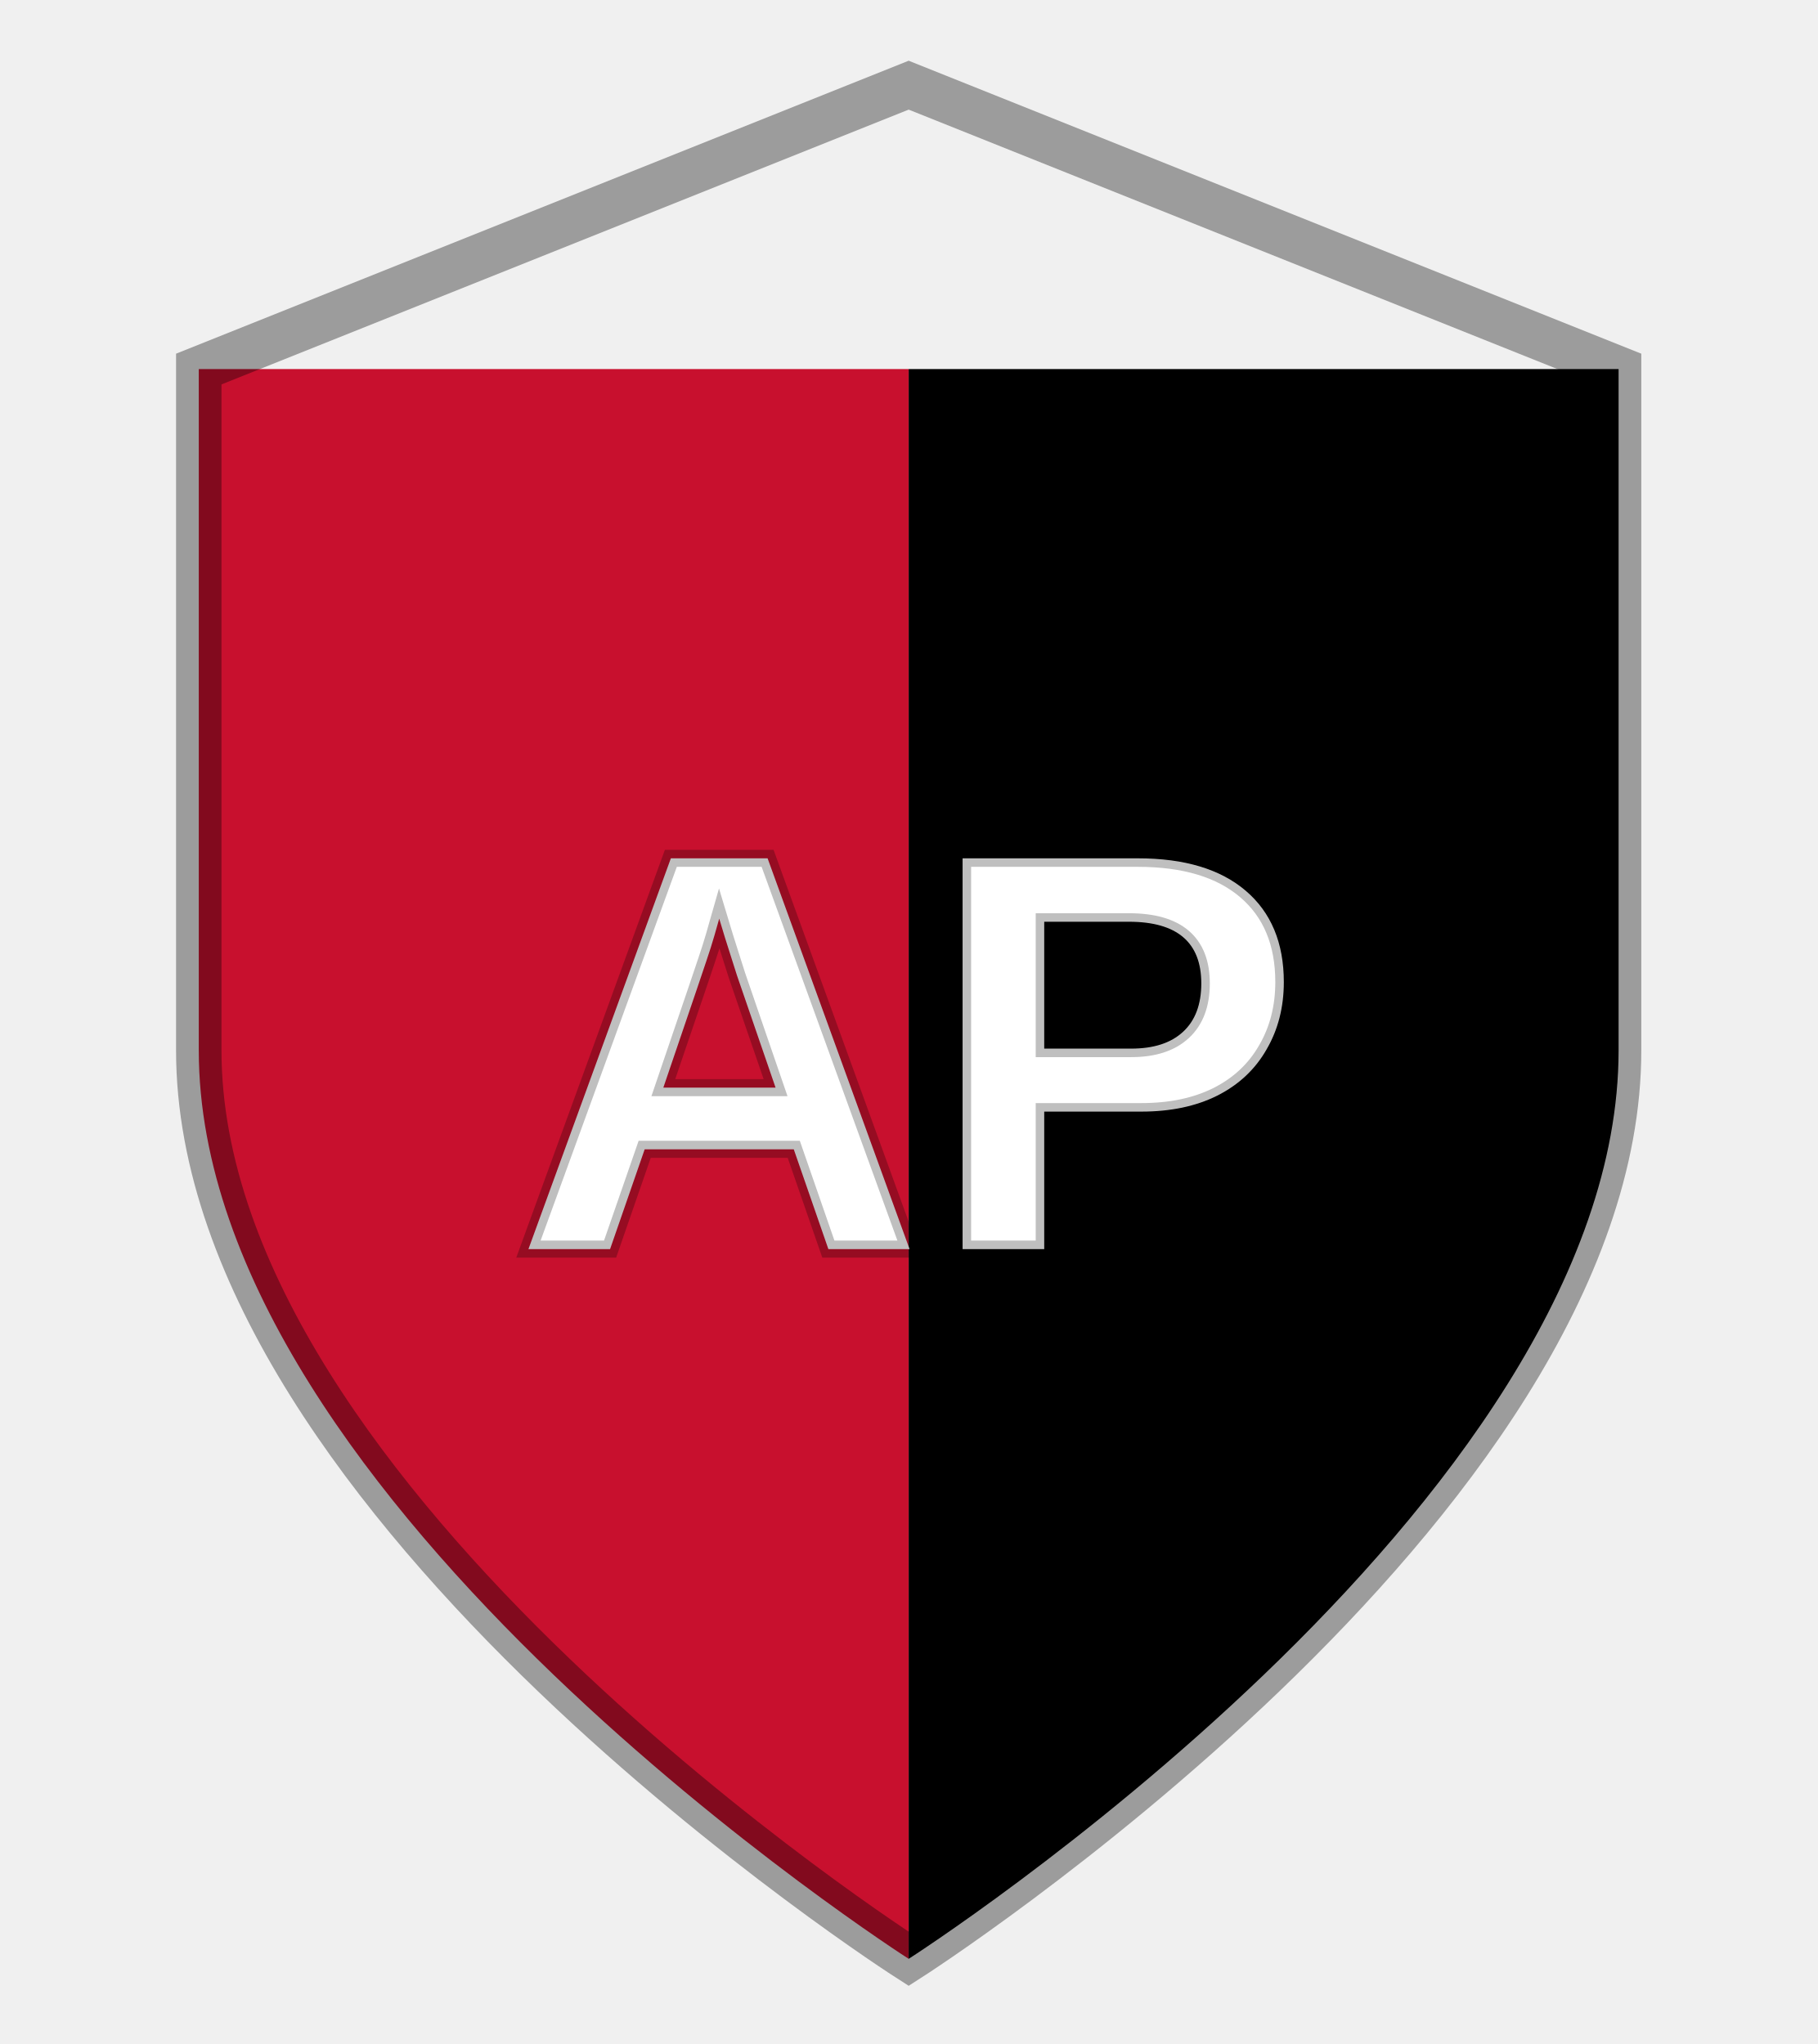
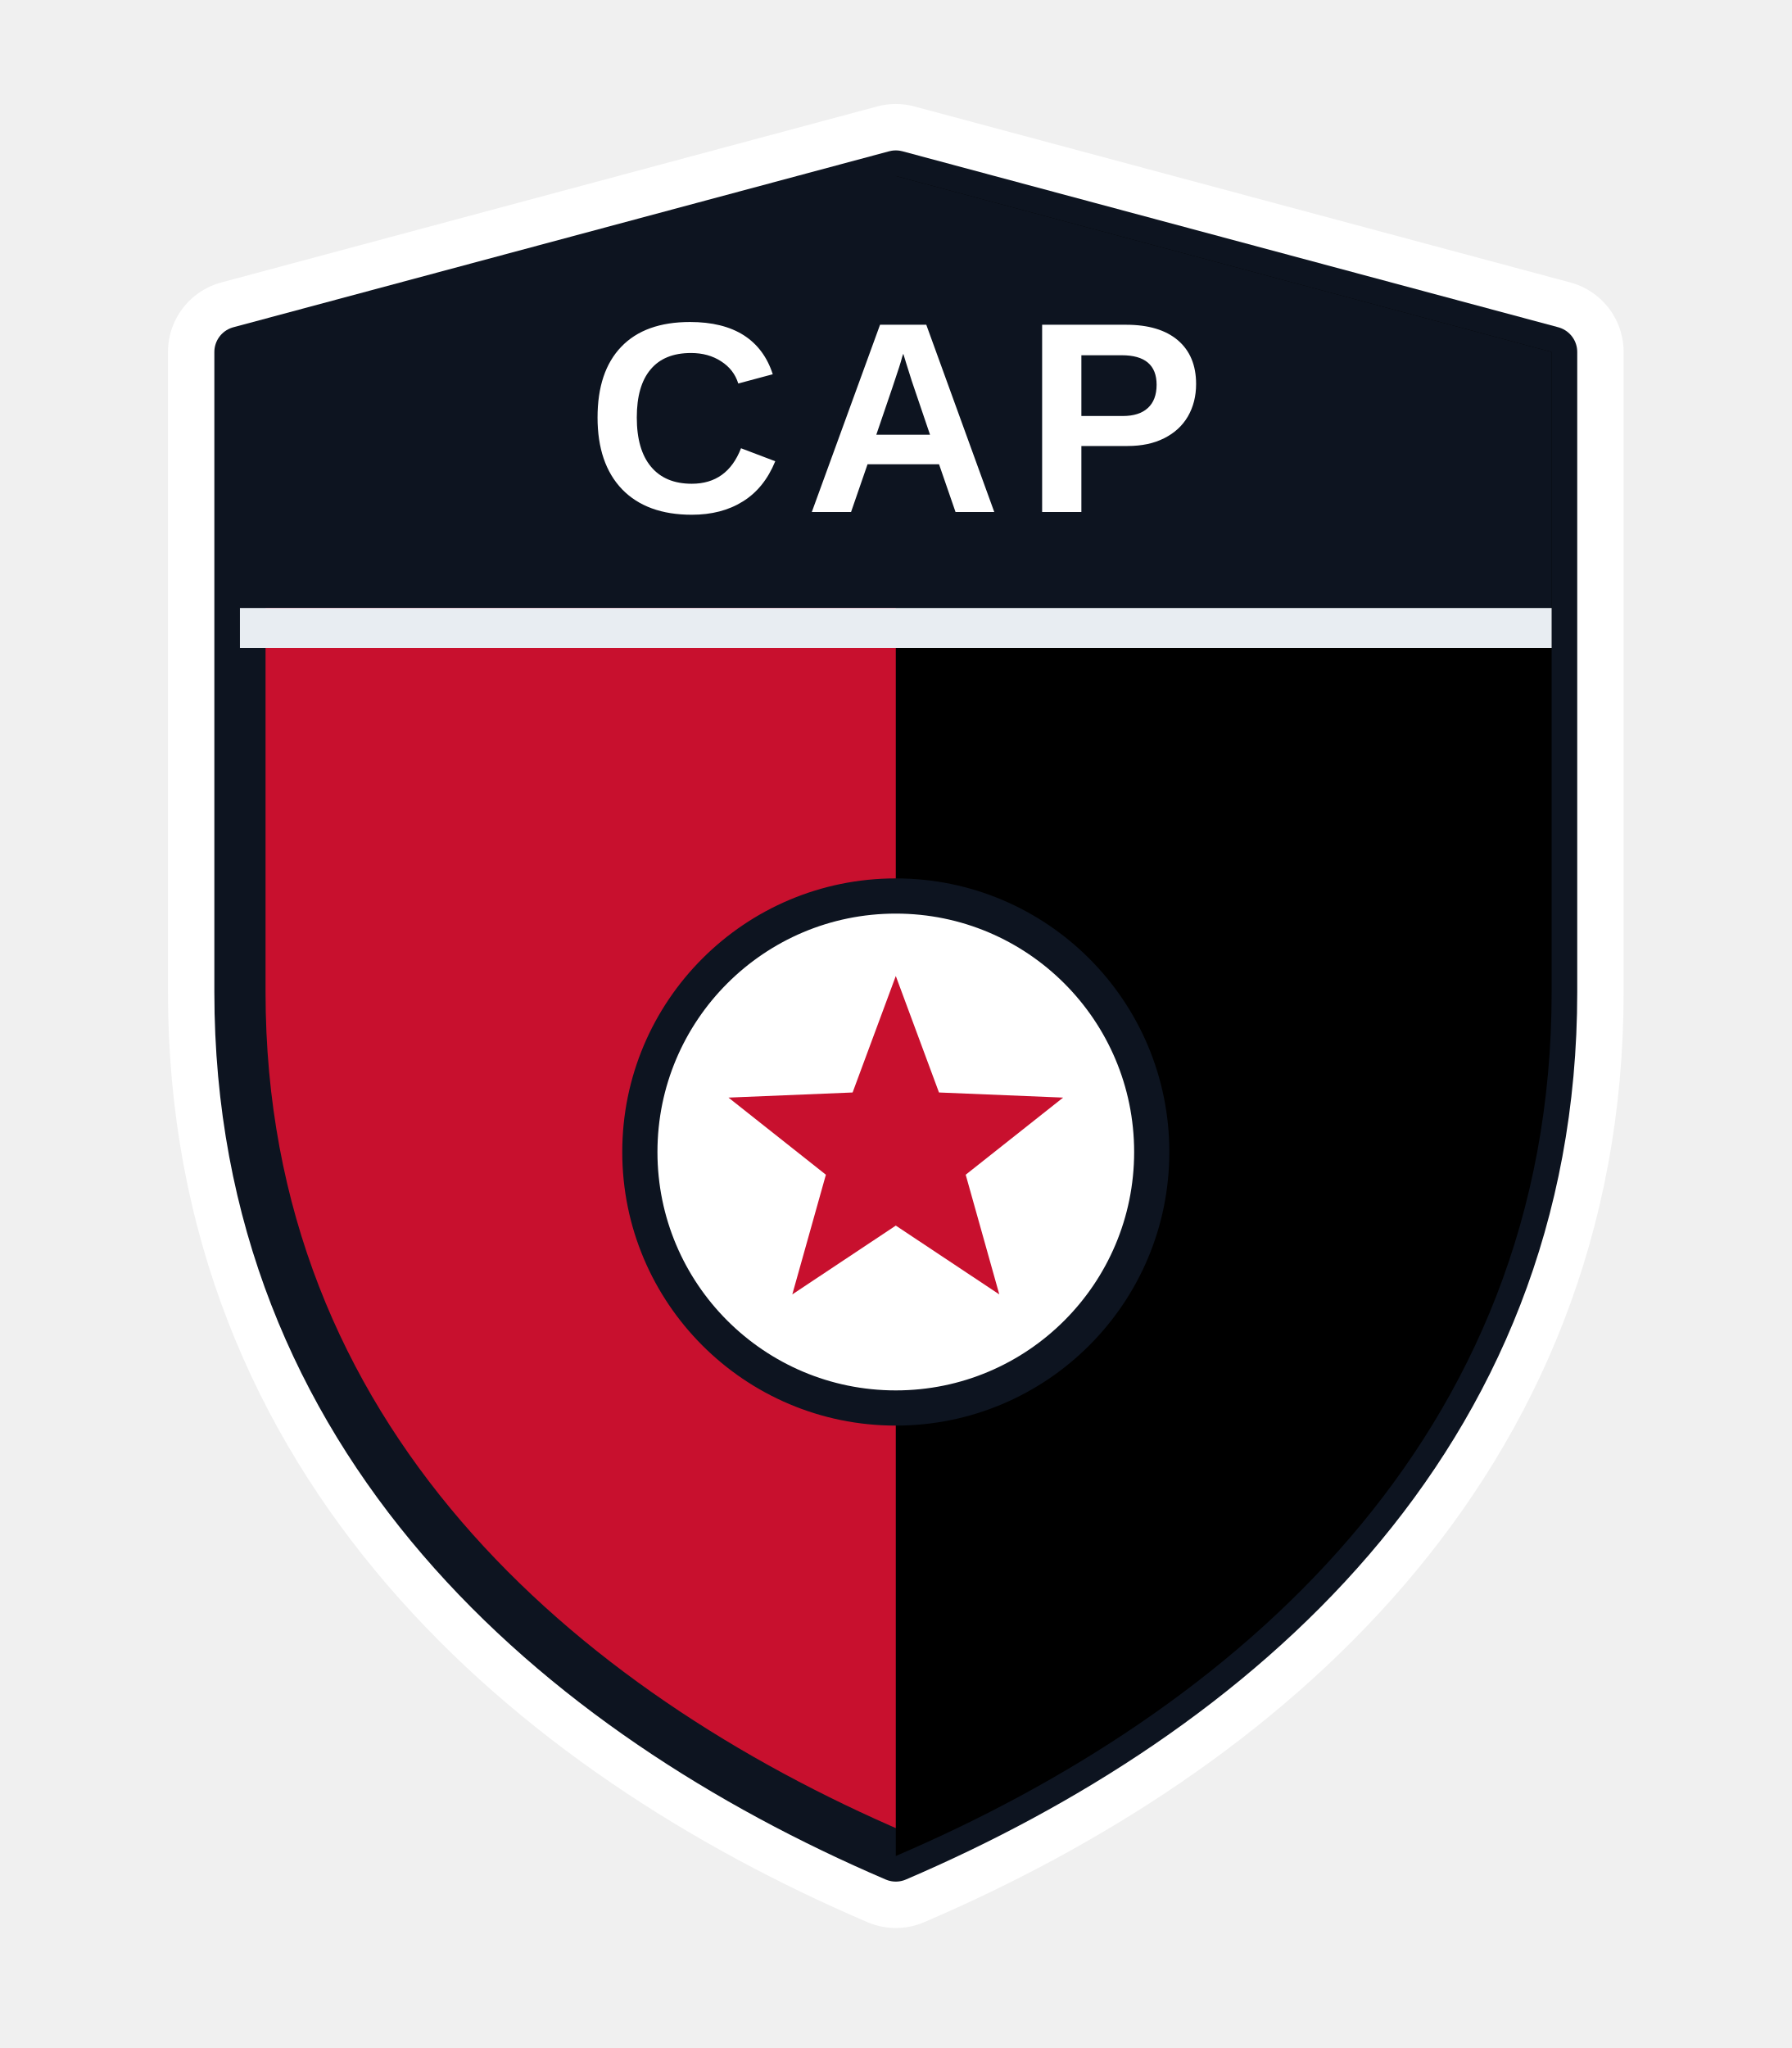
- <svg xmlns="http://www.w3.org/2000/svg" viewBox="0 0 64 72" role="img" aria-label="Athletico PR">
+ <svg xmlns="http://www.w3.org/2000/svg" viewBox="-6 -6 112 128" role="img" aria-label="Athletico PR" style="background:transparent">
  <defs>
-     <clipPath id="shield-clip">
-       <path d="M32 3 L57 13 L57 37 C57 53 32 69 32 69 C32 69 7 53 7 37 L7 13 Z" />
+     <clipPath id="crest-athletico-pr-13">
+       <path d="M50 5 L91 16 V56 C91 84 71 101 50 110 C29 101 9 84 9 56 V16 Z" />
    </clipPath>
  </defs>
-   <g clip-path="url(#shield-clip)">
-     <rect x="7" y="13" width="25" height="56" fill="#C8102E" />
-     <rect x="32" y="13" width="25" height="56" fill="#000000" />
+   <path d="M50 5 L91 16 V56 C91 84 71 101 50 110 C29 101 9 84 9 56 V16 Z" fill="#ffffff" stroke="#ffffff" stroke-width="9" stroke-linejoin="round" />
+   <path d="M50 5 L91 16 V56 C91 84 71 101 50 110 C29 101 9 84 9 56 V16 Z" fill="#C8102E" stroke="#0d1420" stroke-width="3.2" stroke-linejoin="round" />
+   <g clip-path="url(#crest-athletico-pr-13)">
+     <rect x="50" y="0" width="50" height="116" fill="#000000" />
+     <rect x="0" y="0" width="100" height="32" fill="#0d1420" />
+     <rect x="0" y="32" width="100" height="2.5" fill="#e8edf2" />
  </g>
-   <path d="M32 3 L57 13 L57 37 C57 53 32 69 32 69 C32 69 7 53 7 37 L7 13 Z" fill="none" stroke="rgba(0,0,0,.35)" stroke-width="1.6" />
-   <text x="32" y="44" text-anchor="middle" font-family="Barlow Condensed,Arial,sans-serif" font-weight="800" font-size="20" fill="#ffffff" stroke="rgba(0,0,0,.25)" stroke-width=".6">AP</text>
+   <text x="50" y="26" text-anchor="middle" font-family="Barlow Condensed, Arial Narrow, Arial, sans-serif" font-weight="800" font-size="17" letter-spacing="1.4" fill="#ffffff">CAP</text>
+   <circle cx="50" cy="66" r="16" fill="#ffffff" stroke="#0d1420" stroke-width="2.2" />
+   <polygon fill="#C8102E" points="50,55 52.7,62.28 60.46,62.6 54.37,67.42 56.47,74.9 50,70.6 43.53,74.9 45.63,67.42 39.54,62.6 47.3,62.28" />
</svg>
